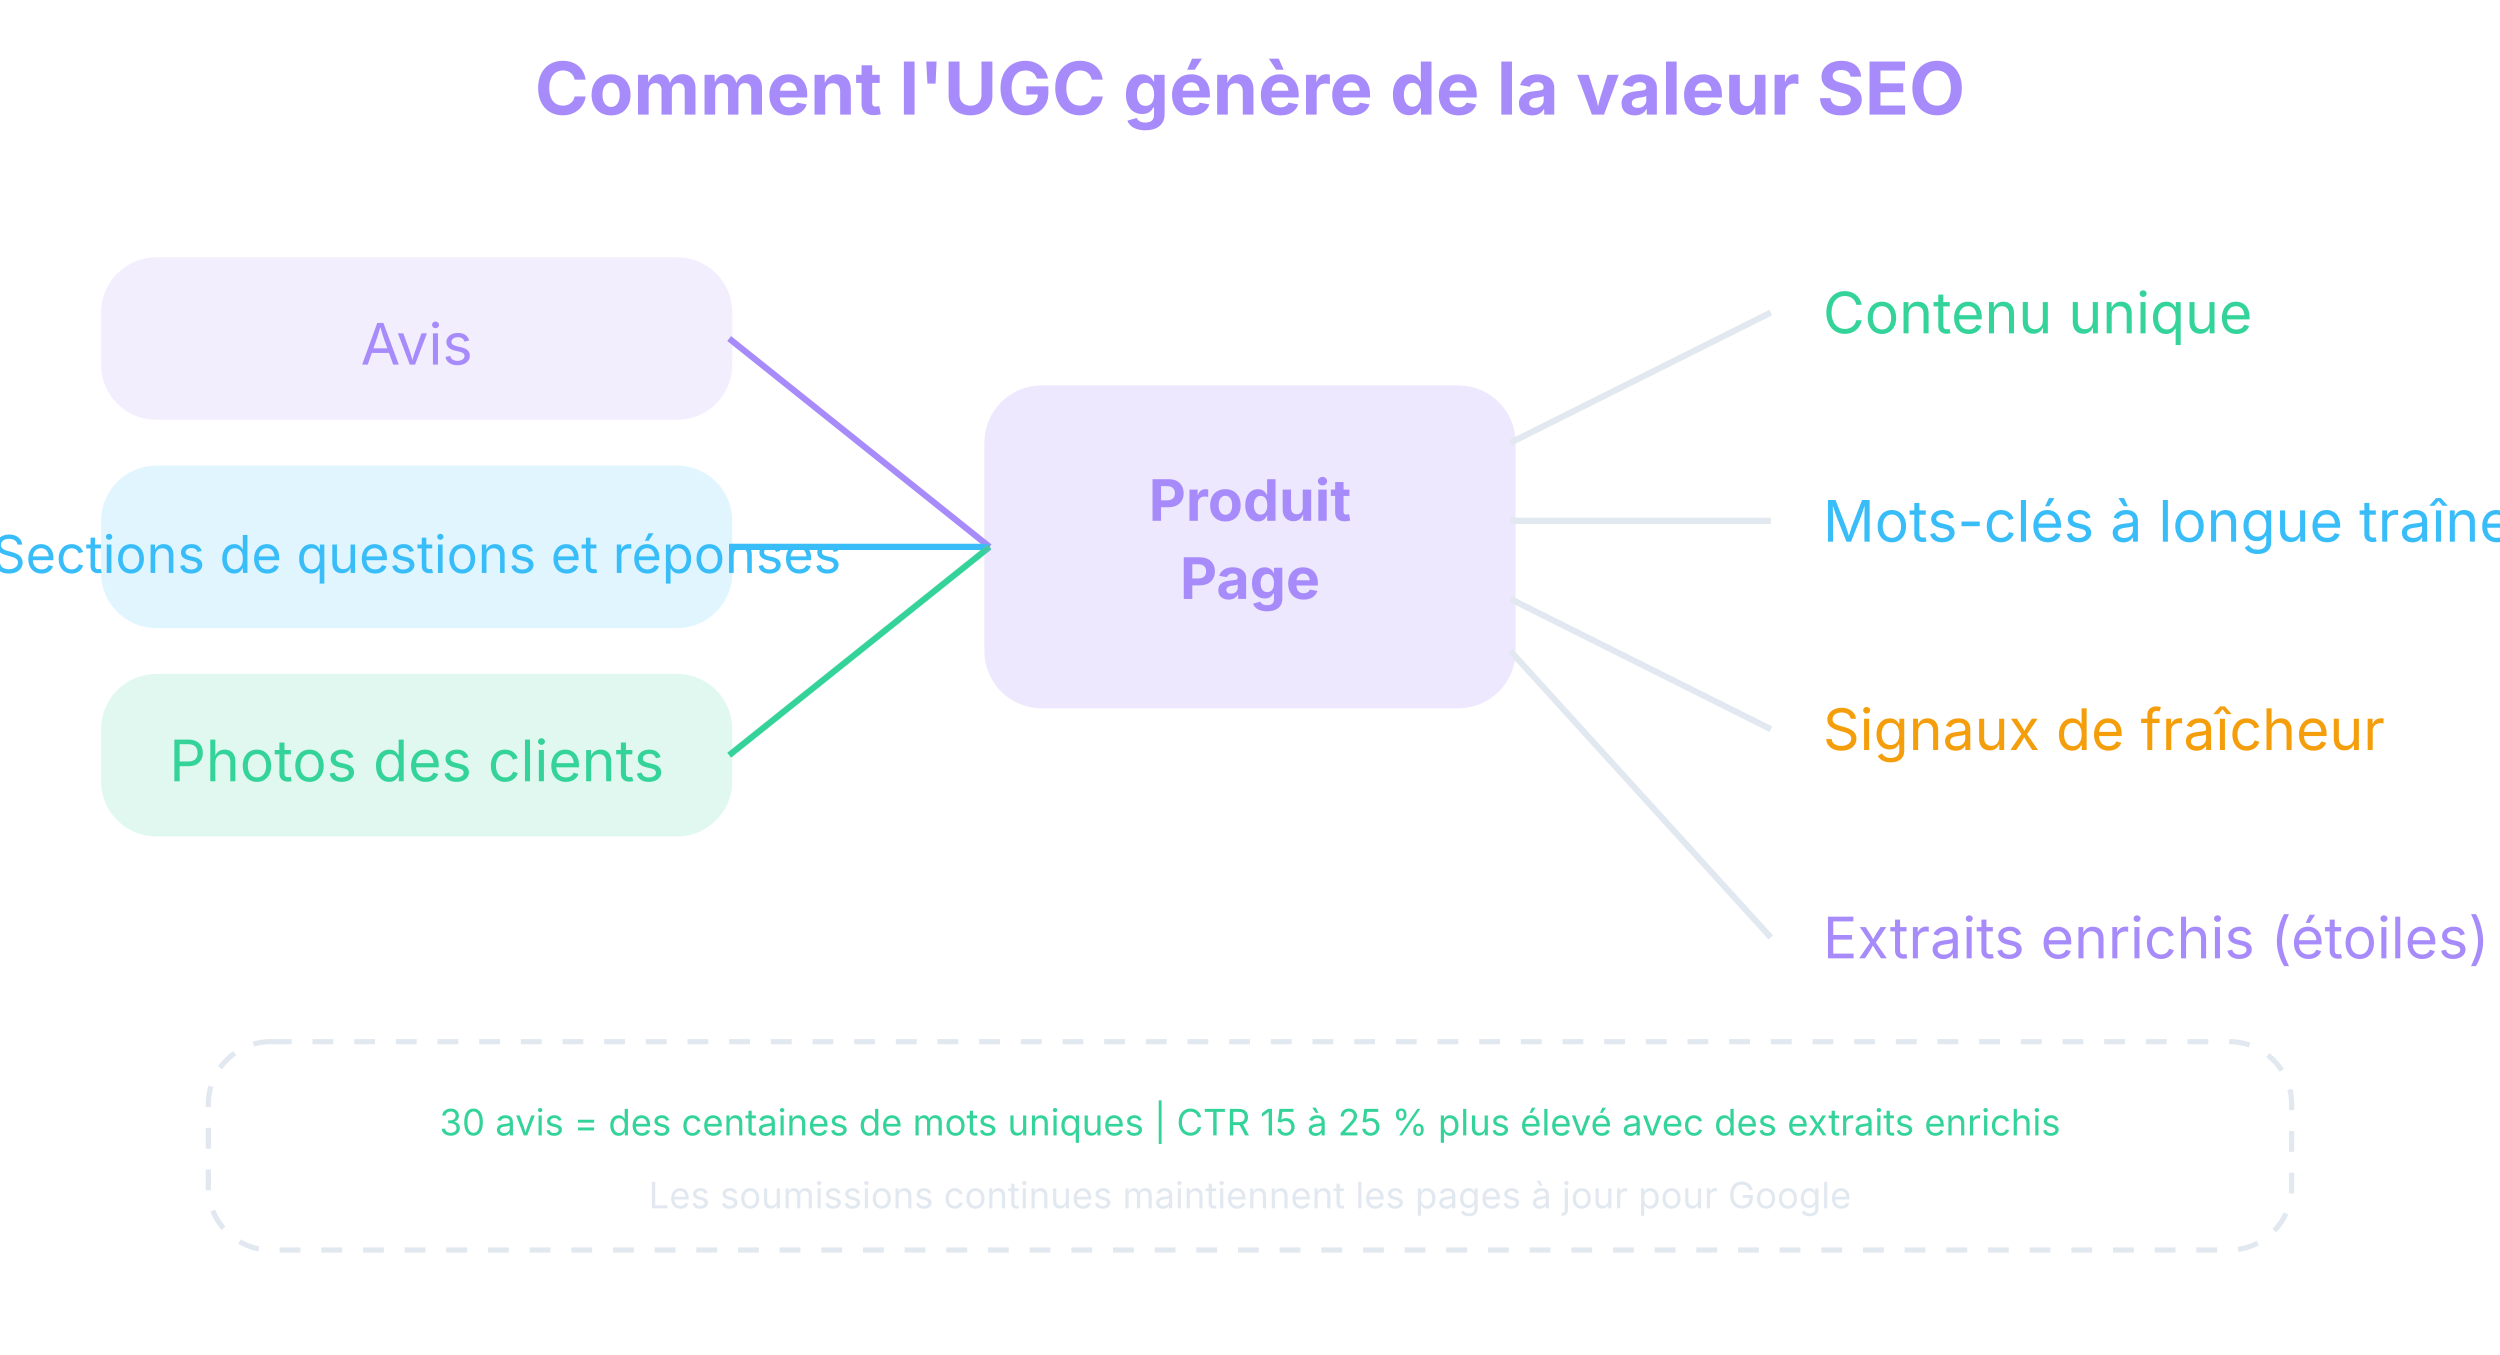
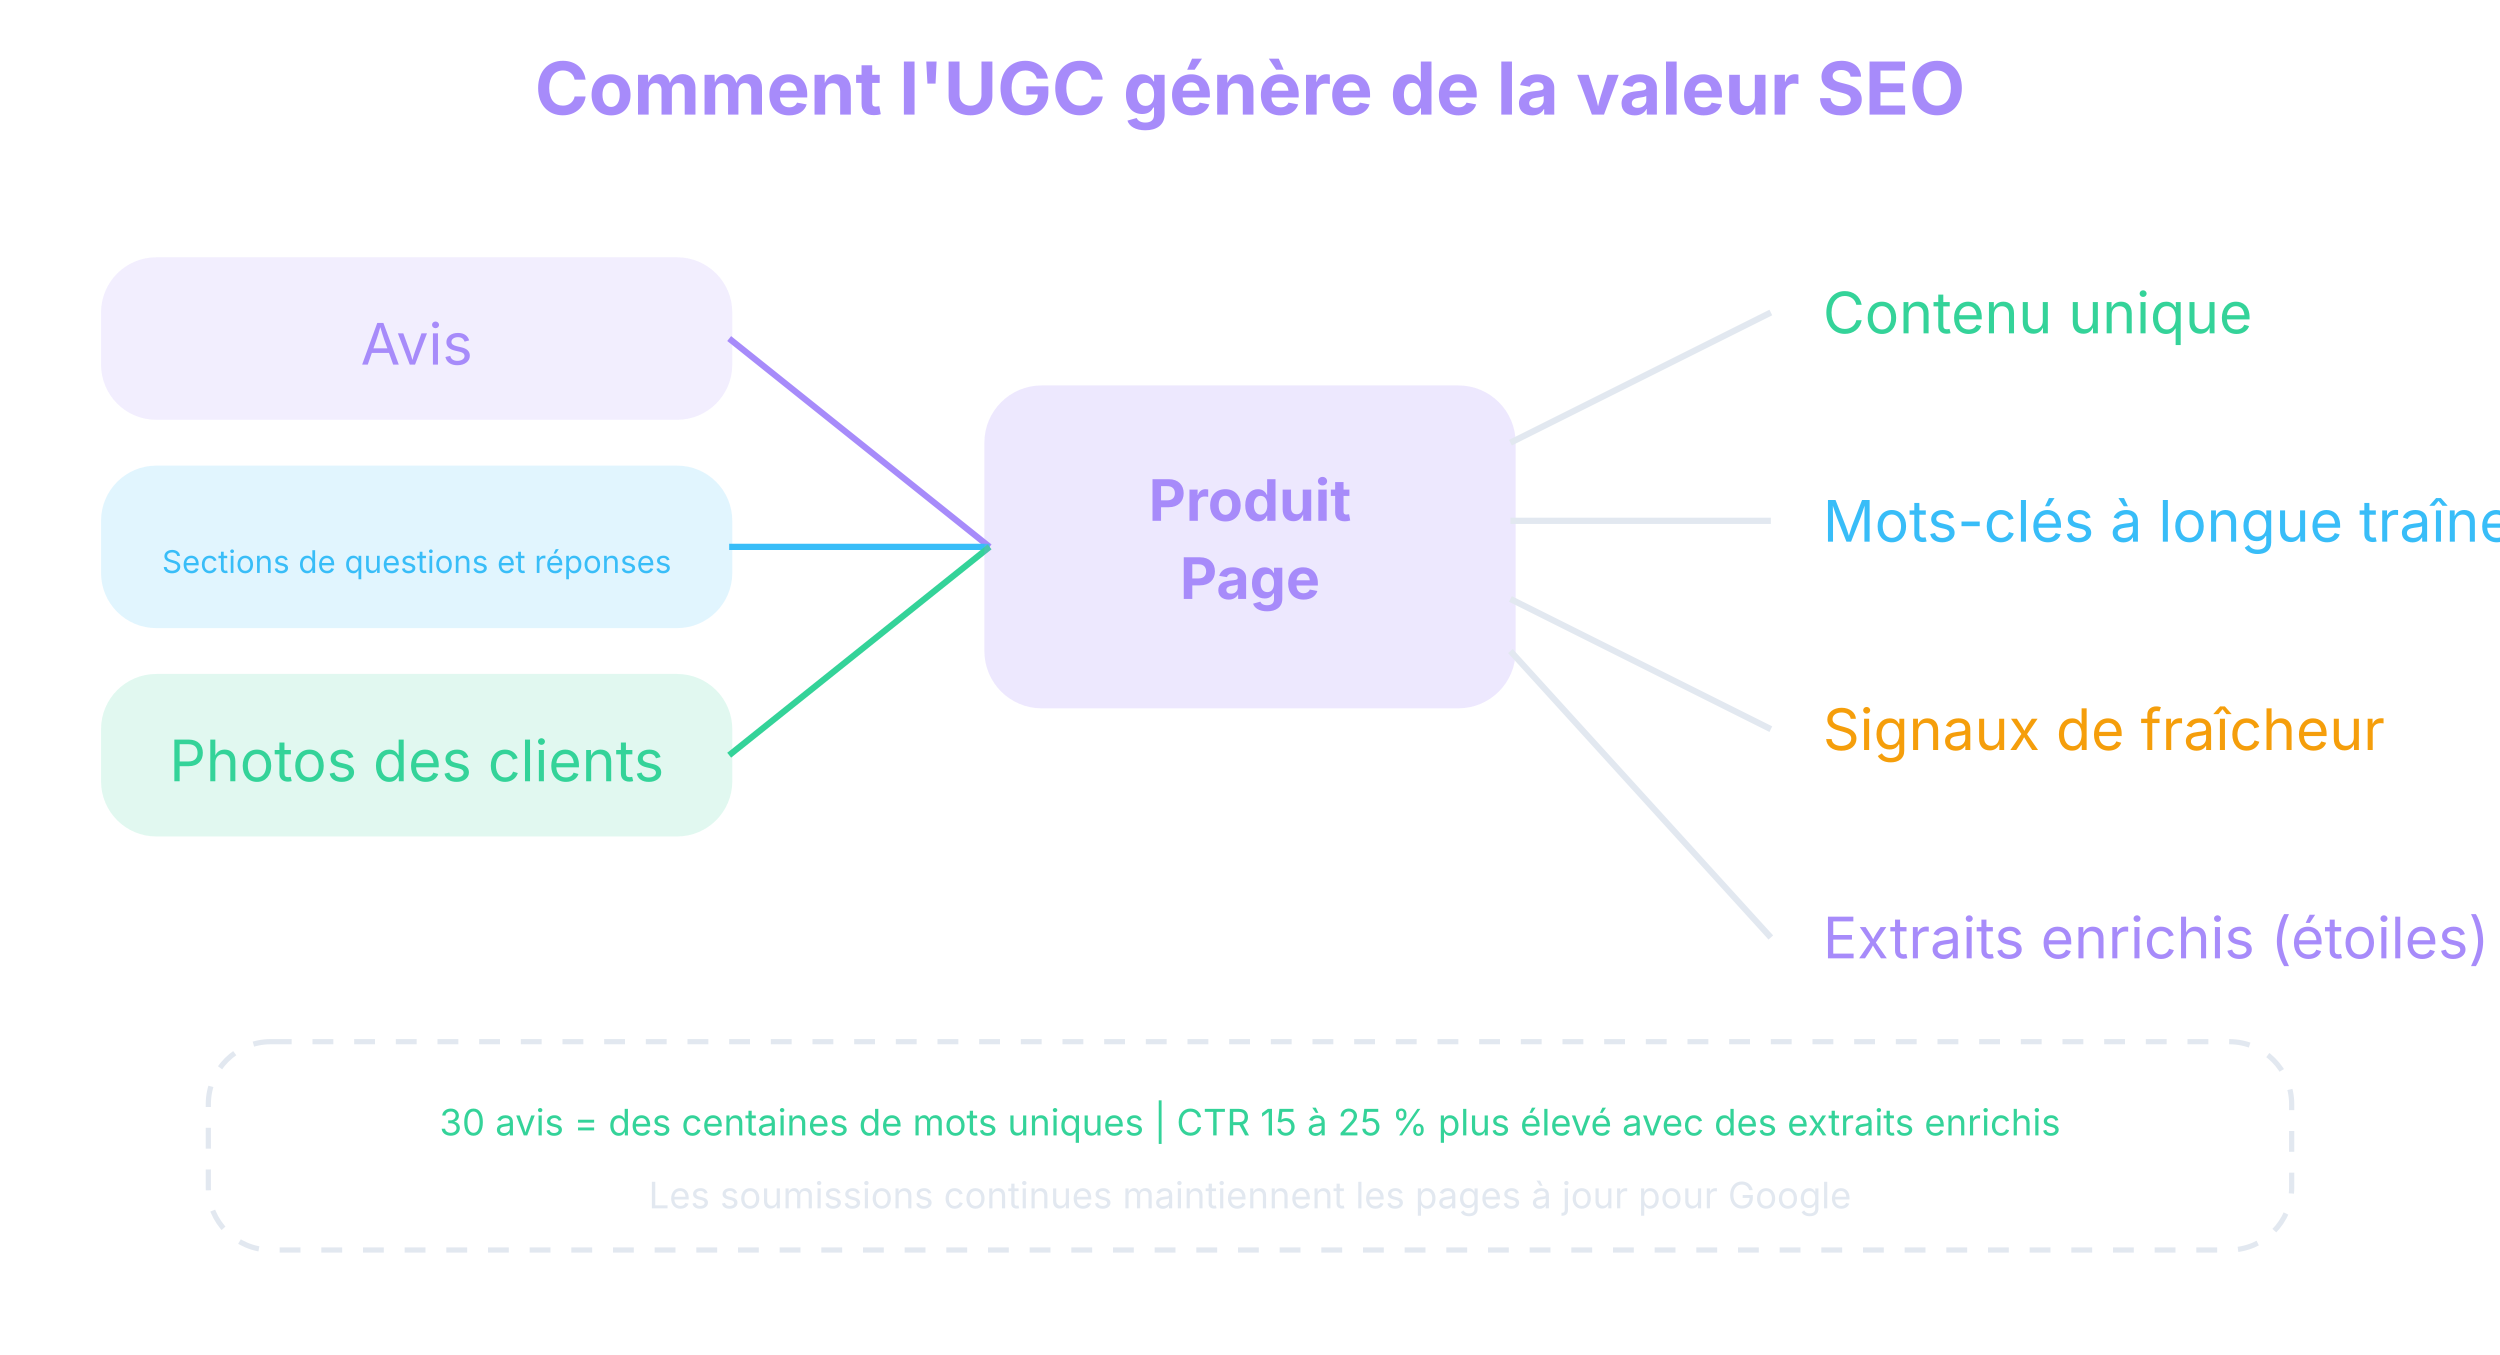
<svg xmlns="http://www.w3.org/2000/svg" viewBox="0 0 480 260" fill="none">
  <text x="240" y="22" text-anchor="middle" font-family="Inter, -apple-system, BlinkMacSystemFont, 'Segoe UI', Roboto, sans-serif" font-size="14" font-weight="bold" fill="#a78bfa">Comment l'UGC génère de la valeur SEO</text>
  <rect x="20" y="50" width="120" height="30" rx="10" fill="#a78bfa" opacity="0.15" stroke="#a78bfa" stroke-width="1.2" />
  <text x="80" y="70" text-anchor="middle" font-family="Inter, -apple-system, BlinkMacSystemFont, 'Segoe UI', Roboto, sans-serif" font-size="11" fill="#a78bfa">Avis</text>
  <rect x="20" y="90" width="120" height="30" rx="10" fill="#38bdf8" opacity="0.15" stroke="#38bdf8" stroke-width="1.2" />
-   <text x="80" y="110" text-anchor="middle" font-family="Inter, -apple-system, BlinkMacSystemFont, 'Segoe UI', Roboto, sans-serif" font-size="10" fill="#38bdf8">Sections de questions et réponses</text>
+   <text x="80" y="110" text-anchor="middle" font-family="Inter, -apple-system, BlinkMacSystemFont, 'Segoe UI', Roboto, sans-serif" font-size="6" fill="#38bdf8">Sections de questions et réponses</text>
  <rect x="20" y="130" width="120" height="30" rx="10" fill="#34d399" opacity="0.15" stroke="#34d399" stroke-width="1.2" />
  <text x="80" y="150" text-anchor="middle" font-family="Inter, -apple-system, BlinkMacSystemFont, 'Segoe UI', Roboto, sans-serif" font-size="11" fill="#34d399">Photos des clients</text>
  <line x1="140" y1="65" x2="190" y2="105" stroke="#a78bfa" stroke-width="1.2" />
  <line x1="140" y1="105" x2="190" y2="105" stroke="#38bdf8" stroke-width="1.2" />
  <line x1="140" y1="145" x2="190" y2="105" stroke="#34d399" stroke-width="1.2" />
  <rect x="190" y="75" width="100" height="60" rx="10" fill="#a78bfa" opacity="0.2" stroke="#a78bfa" stroke-width="2" />
  <text x="240" y="100" text-anchor="middle" font-family="Inter, -apple-system, BlinkMacSystemFont, 'Segoe UI', Roboto, sans-serif" font-size="11" font-weight="bold" fill="#a78bfa">Produit</text>
  <text x="240" y="115" text-anchor="middle" font-family="Inter, -apple-system, BlinkMacSystemFont, 'Segoe UI', Roboto, sans-serif" font-size="11" font-weight="bold" fill="#a78bfa">Page</text>
  <line x1="290" y1="85" x2="340" y2="60" stroke="#e2e8f0" stroke-width="1.2" />
  <line x1="290" y1="100" x2="340" y2="100" stroke="#e2e8f0" stroke-width="1.2" />
  <line x1="290" y1="115" x2="340" y2="140" stroke="#e2e8f0" stroke-width="1.2" />
  <line x1="290" y1="125" x2="340" y2="180" stroke="#e2e8f0" stroke-width="1.2" />
  <text x="350" y="64" font-family="Inter, -apple-system, BlinkMacSystemFont, 'Segoe UI', Roboto, sans-serif" font-size="11" fill="#34d399">Contenu unique</text>
  <text x="350" y="104" font-family="Inter, -apple-system, BlinkMacSystemFont, 'Segoe UI', Roboto, sans-serif" font-size="11" fill="#38bdf8">Mots-clés à longue traîne</text>
  <text x="350" y="144" font-family="Inter, -apple-system, BlinkMacSystemFont, 'Segoe UI', Roboto, sans-serif" font-size="11" fill="#f59e0b">Signaux de fraîcheur</text>
  <text x="350" y="184" font-family="Inter, -apple-system, BlinkMacSystemFont, 'Segoe UI', Roboto, sans-serif" font-size="11" fill="#a78bfa">Extraits enrichis (étoiles)</text>
  <rect x="40" y="200" width="400" height="40" rx="12" fill="none" stroke="#e2e8f0" stroke-width="1" stroke-dasharray="4" />
  <text x="240" y="218" text-anchor="middle" font-family="Inter, -apple-system, BlinkMacSystemFont, 'Segoe UI', Roboto, sans-serif" font-size="7" fill="#34d399">30 avis = des centaines de mots uniques | CTR 15 à 25 % plus élevé avec des extraits enrichis</text>
  <text x="240" y="232" text-anchor="middle" font-family="Inter, -apple-system, BlinkMacSystemFont, 'Segoe UI', Roboto, sans-serif" font-size="7" fill="#e2e8f0">Les soumissions continues maintiennent les pages à jour pour Google</text>
</svg>
